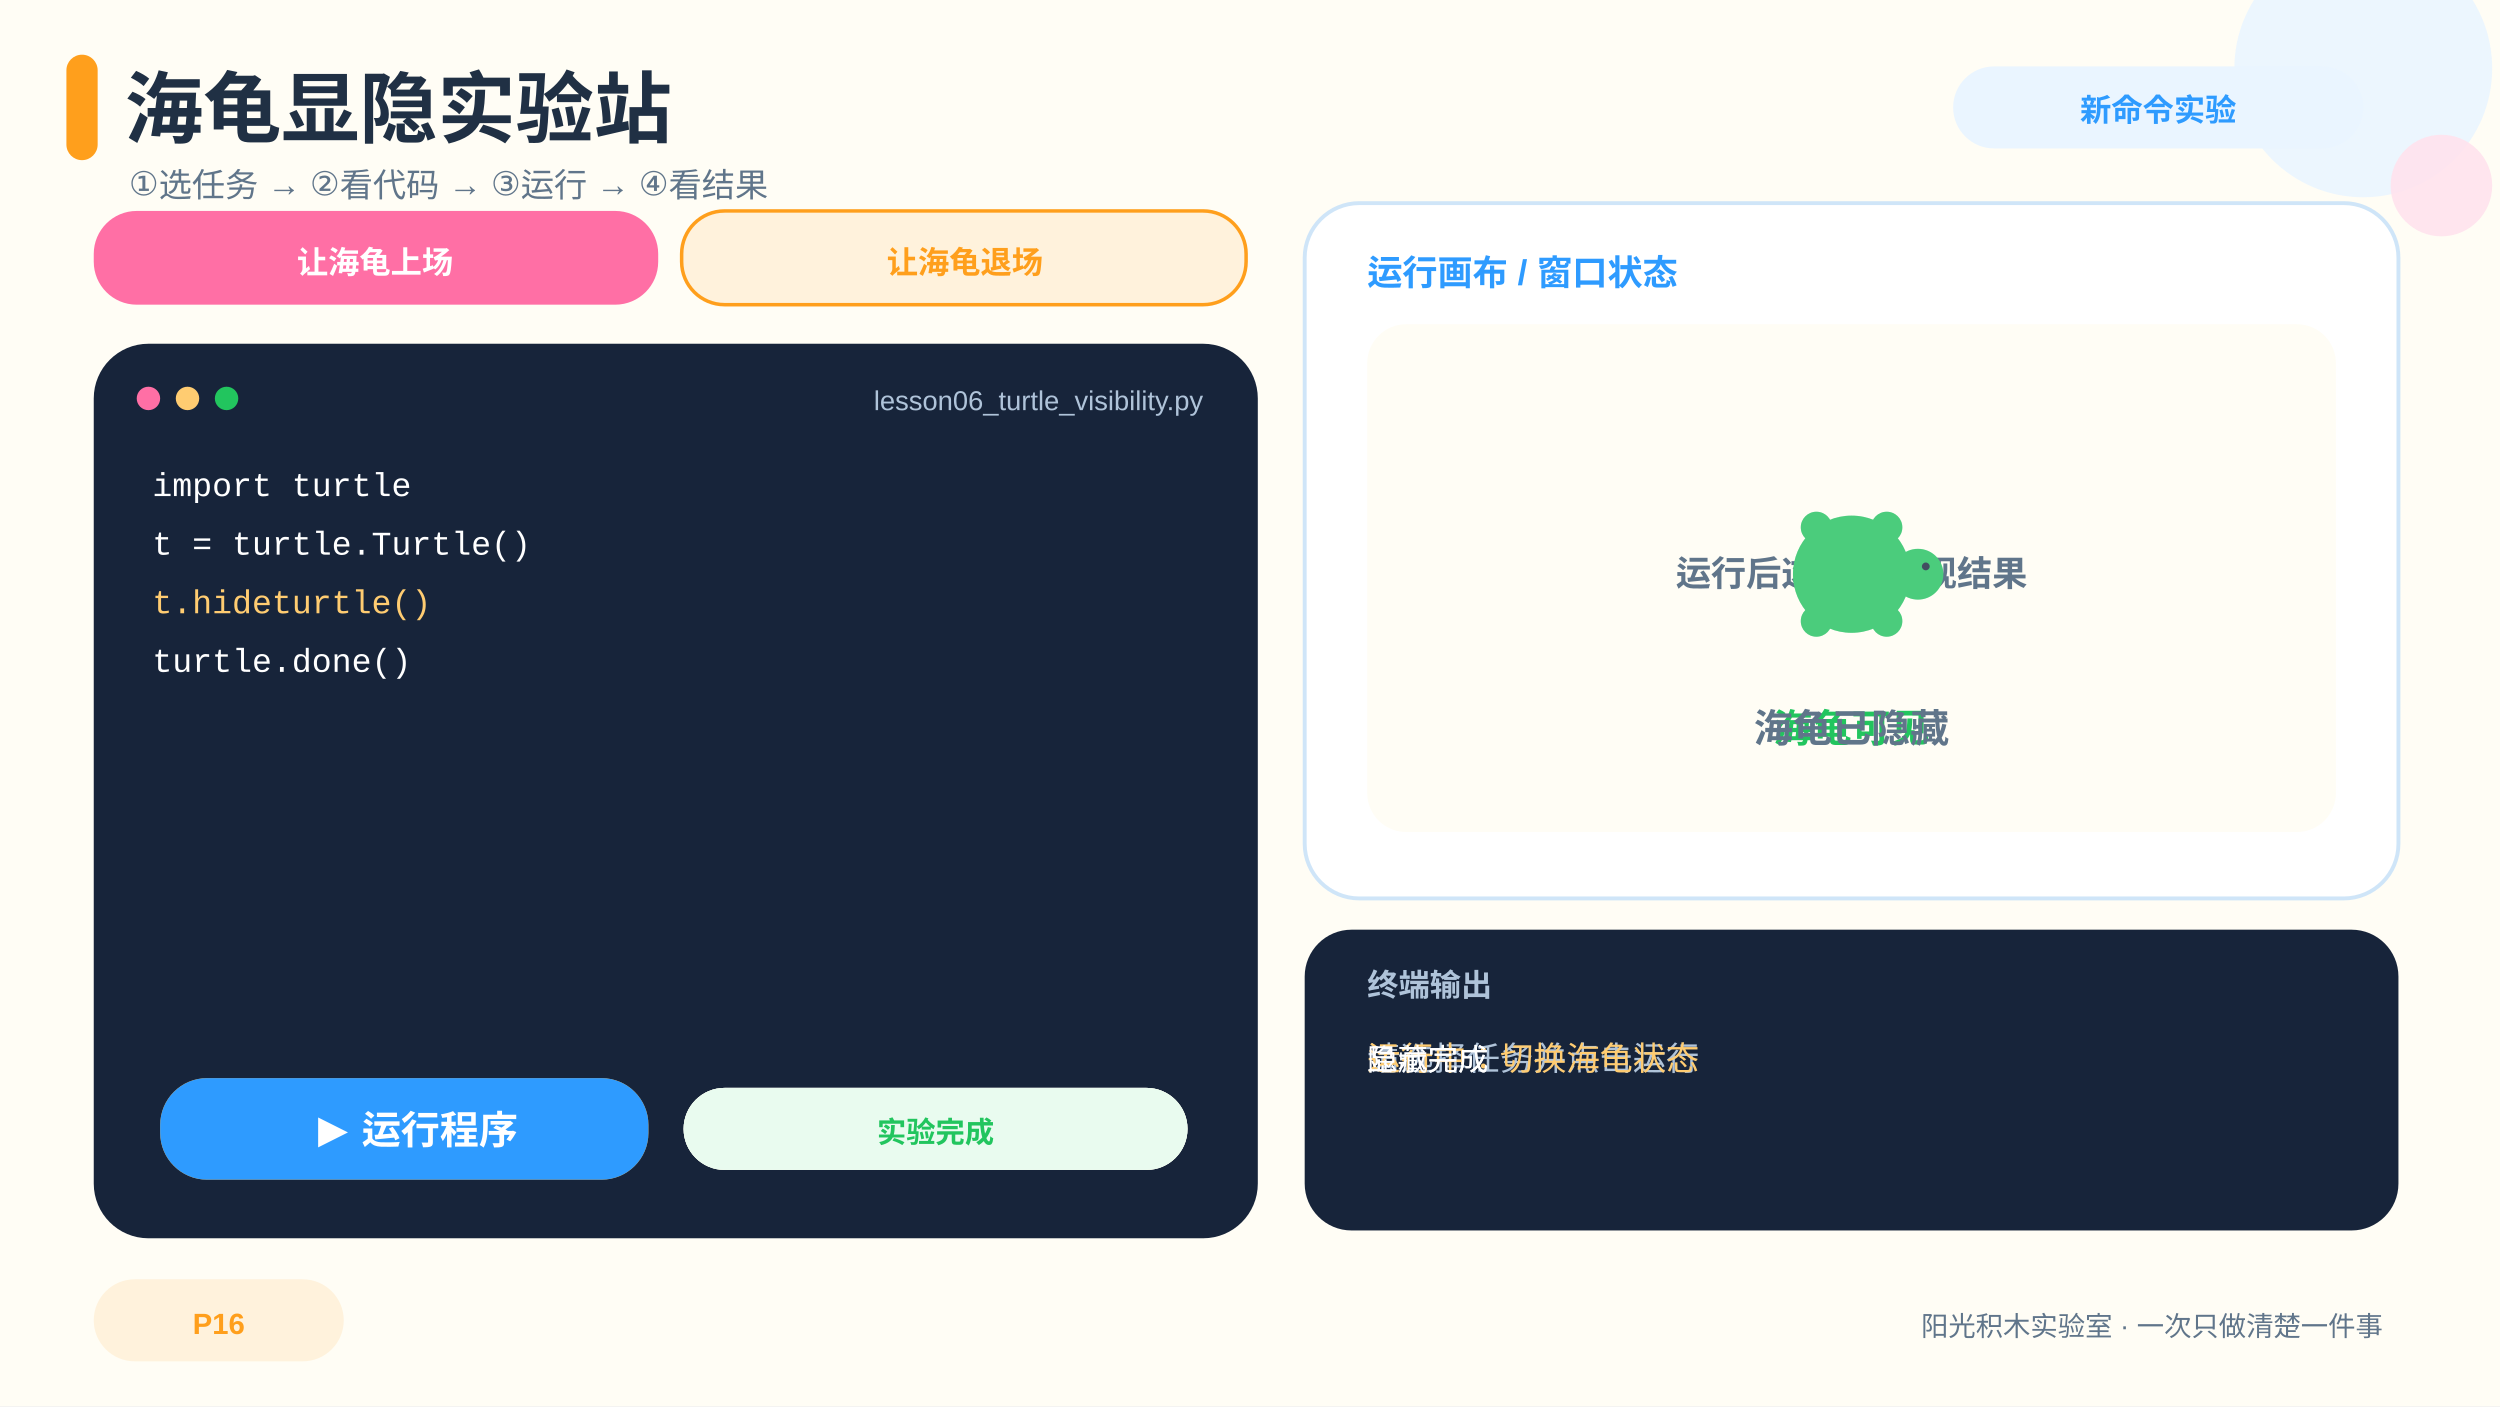
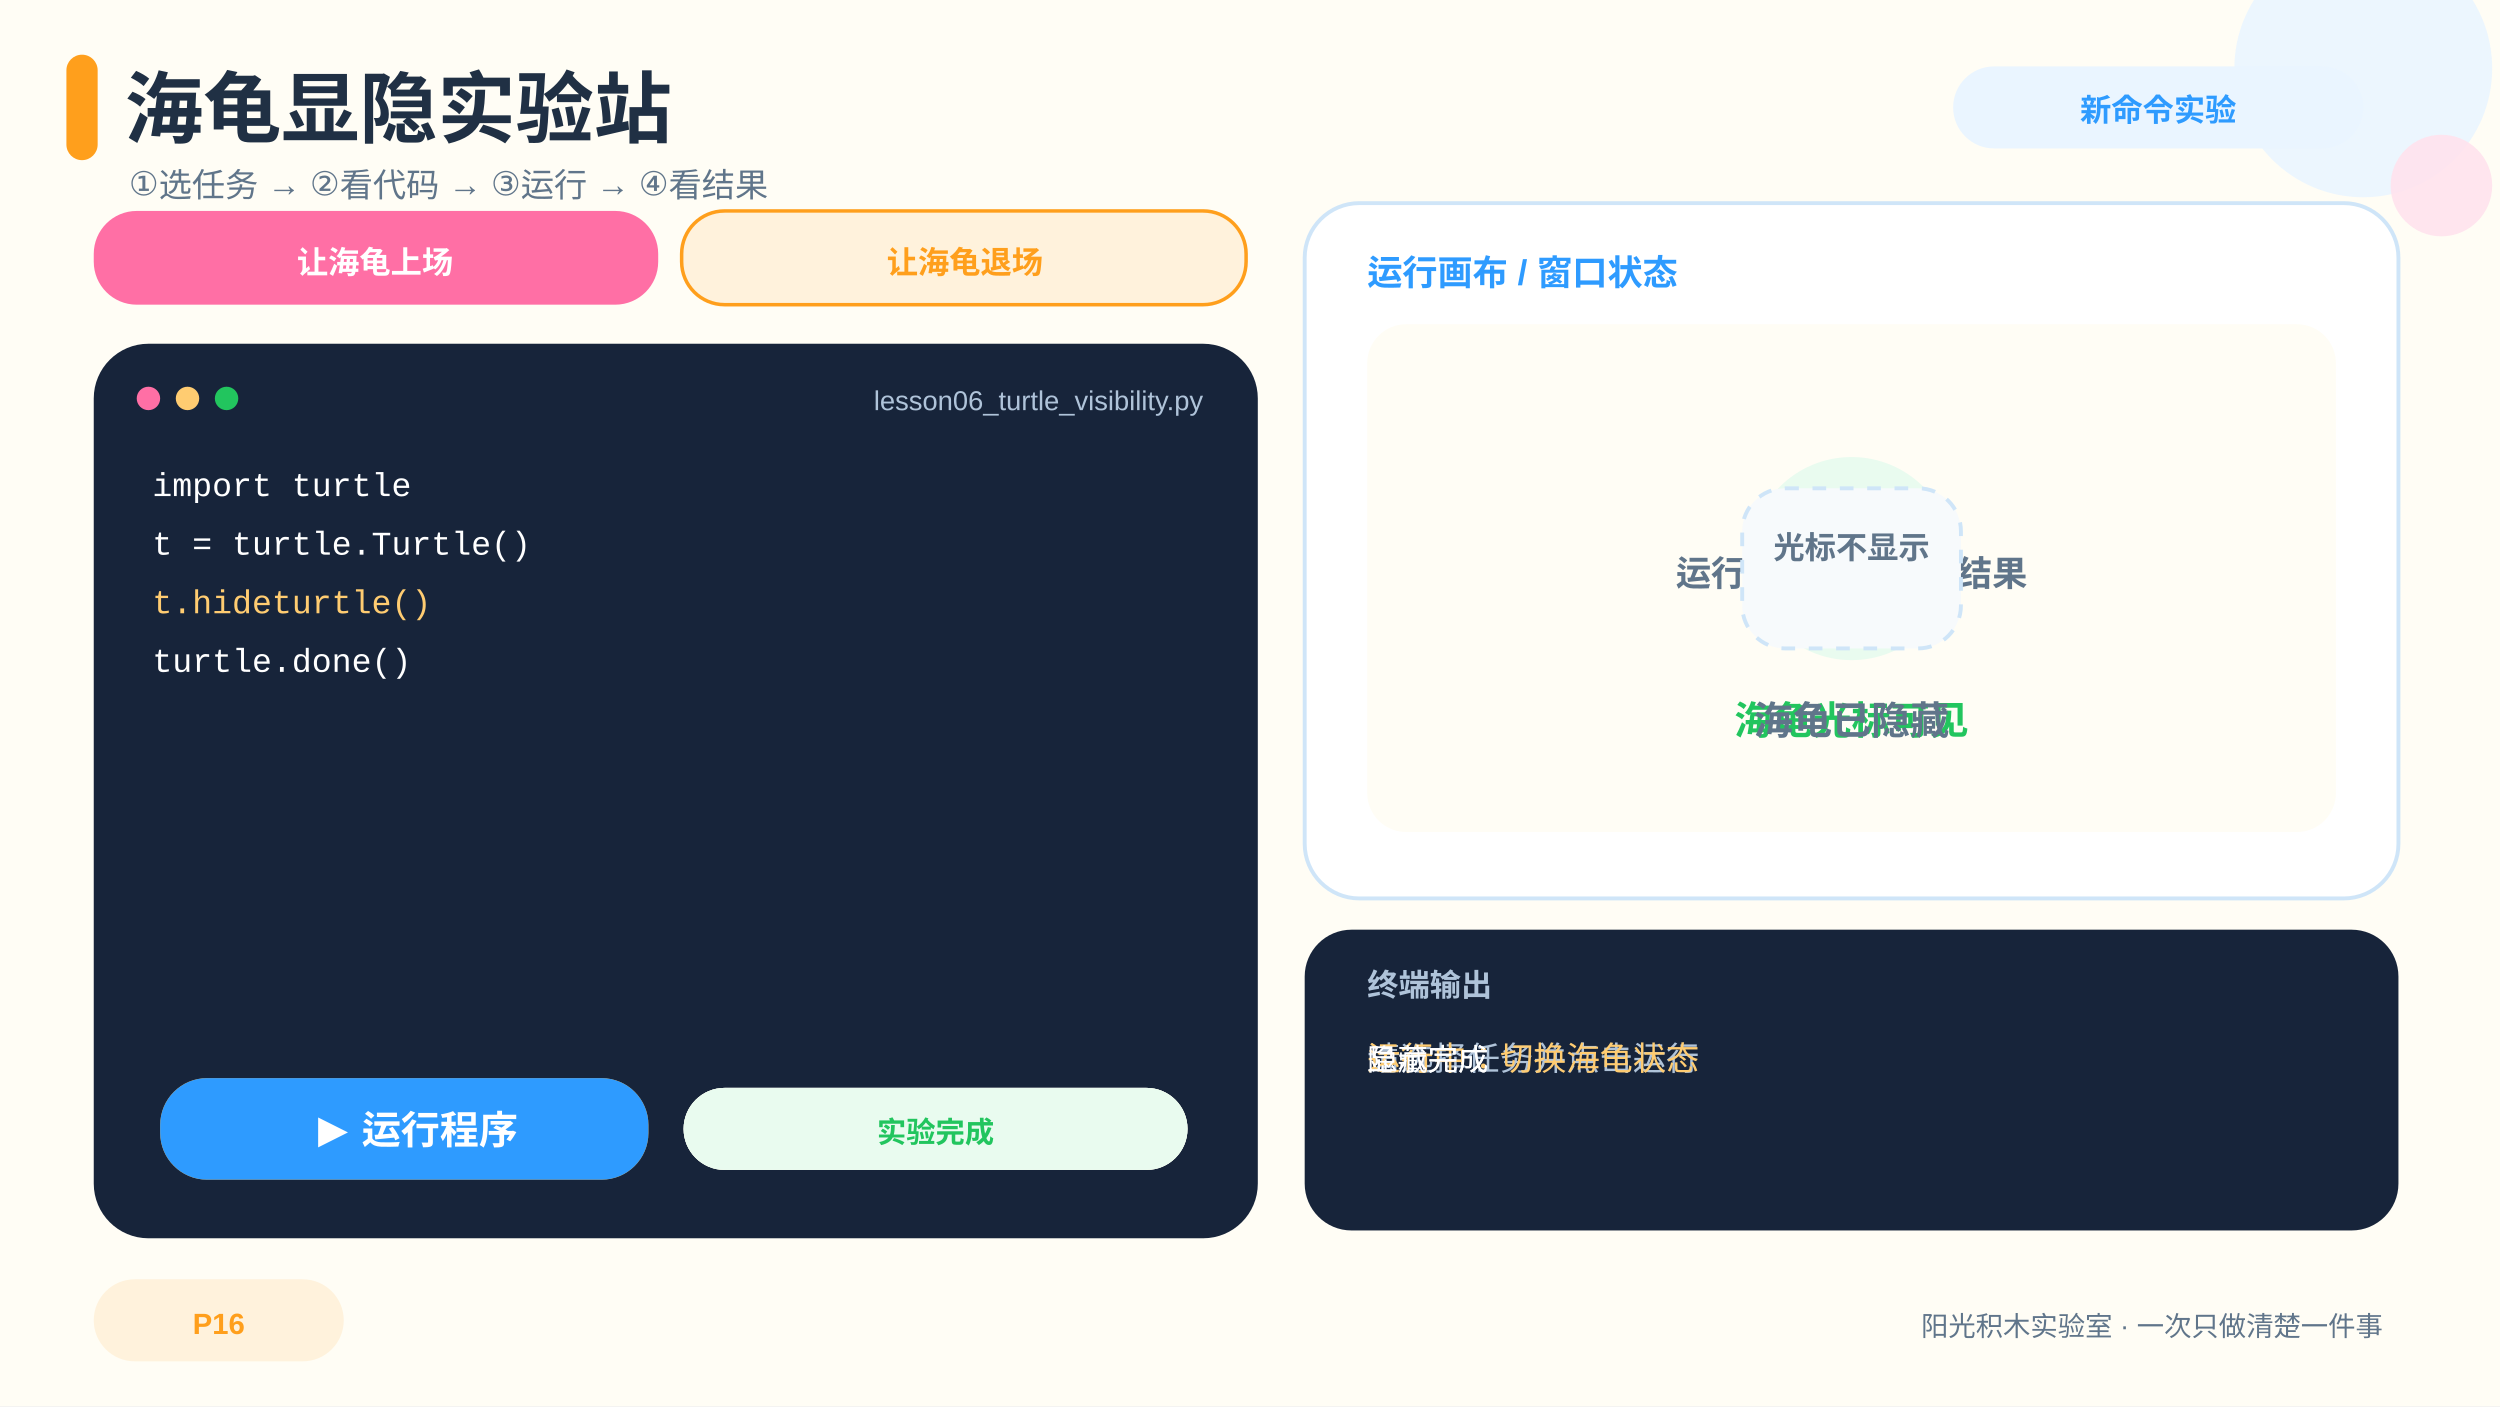
<svg xmlns="http://www.w3.org/2000/svg" viewBox="0 0 1280 720" data-pptx-page-role="content" font-family="Microsoft YaHei, Arial, sans-serif">
  <rect x="0" y="0" width="1280" height="720" rx="0" fill="#FFFDF5" id="page-bg" />
  <circle cx="1210" cy="35" r="66" fill="#EAF5FF" opacity="0.9" />
  <circle cx="1250" cy="95" r="26" fill="#FFE2ED" opacity="0.9" />
  <rect x="34" y="28" width="16" height="54" rx="8" fill="#FF9F1C" />
  <text x="64" y="70" font-family="YouYuan, Microsoft YaHei, sans-serif" font-size="40" font-weight="700" fill="#203044" text-anchor="start">海龟显隐实验站</text>
  <text x="66" y="100" font-family="Microsoft YaHei, Arial, sans-serif" font-size="17" font-weight="400" fill="#60758A" text-anchor="start">①选任务 → ②看代码 → ③运行 → ④看结果</text>
  <rect x="1000" y="34" width="210" height="42" rx="21" fill="#EAF5FF" />
-   <text x="1105.0" y="62" font-family="Microsoft YaHei, Arial, sans-serif" font-size="16" font-weight="700" fill="#2E9BFF" text-anchor="middle">新命令实验</text>
+   <text x="1105" y="62" font-family="Microsoft YaHei, Arial, sans-serif" font-size="16" font-weight="700" fill="#2E9BFF" text-anchor="middle">新命令实验</text>
  <rect x="48" y="655" width="128" height="42" rx="21" fill="#FFF2DC" />
-   <text x="112.0" y="683" font-family="Microsoft YaHei, Arial, sans-serif" font-size="15" font-weight="700" fill="#FF9F1C" text-anchor="middle">P16</text>
+   <text x="112" y="683" font-family="Microsoft YaHei, Arial, sans-serif" font-size="15" font-weight="700" fill="#FF9F1C" text-anchor="middle">P16</text>
  <g id="task-t1-button" data-pptx-bounds="48 108 289 48">
    <rect x="48" y="108" width="289" height="48" rx="22" fill="#FF6FA5" />
    <text x="192" y="140" font-family="Microsoft YaHei, Arial, sans-serif" font-size="16" font-weight="700" fill="#FFFFFF" text-anchor="middle">让海龟上场</text>
  </g>
  <g id="task-t1-hit" data-pptx-role="decoration" data-pptx-bounds="0 0 1280 720">
    <rect x="48" y="108" width="289" height="48" rx="20" fill="#FFFFFF" opacity="0.001" />
  </g>
  <g id="task-t2-button" data-pptx-bounds="349 108 289 48">
    <rect x="349" y="108" width="289" height="48" rx="22" fill="#FFF2DC" stroke="#FF9F1C" stroke-width="1.8" />
    <text x="494" y="140" font-family="Microsoft YaHei, Arial, sans-serif" font-size="16" font-weight="700" fill="#FF9F1C" text-anchor="middle">让海龟退场</text>
  </g>
  <g id="task-t2-hit" data-pptx-role="decoration" data-pptx-bounds="0 0 1280 720">
    <rect x="349" y="108" width="289" height="48" rx="20" fill="#FFFFFF" opacity="0.001" />
  </g>
  <rect x="48" y="176" width="596" height="458" rx="28" fill="#17243A" id="editor-shell" />
  <circle cx="76" cy="204" r="6" fill="#FF6FA5" />
  <circle cx="96" cy="204" r="6" fill="#FFCC71" />
  <circle cx="116" cy="204" r="6" fill="#22C55E" />
  <text x="616" y="210" font-family="Microsoft YaHei, Arial, sans-serif" font-size="14" font-weight="400" fill="#AFC3D9" text-anchor="end">lesson06_turtle_visibility.py</text>
  <g id="code-t1-state" data-pptx-role="decoration" data-pptx-bounds="0 0 1280 720">
    <rect x="66" y="226" width="558" height="306" rx="14" fill="#17243A" />
    <text x="78" y="254" font-family="Consolas, Courier New, monospace" font-size="17" font-weight="400" fill="#FFFFFF" text-anchor="start">import turtle</text>
    <text x="78" y="284" font-family="Consolas, Courier New, monospace" font-size="17" font-weight="400" fill="#FFFFFF" text-anchor="start">t = turtle.Turtle()</text>
    <text x="78" y="314" font-family="Consolas, Courier New, monospace" font-size="17" font-weight="400" fill="#FFCC71" text-anchor="start">t.showturtle()</text>
    <text x="78" y="344" font-family="Consolas, Courier New, monospace" font-size="17" font-weight="400" fill="#FFFFFF" text-anchor="start">turtle.done()</text>
  </g>
  <g id="code-t2-state" data-pptx-role="decoration" data-pptx-bounds="0 0 1280 720">
    <rect x="66" y="226" width="558" height="306" rx="14" fill="#17243A" />
    <text x="78" y="254" font-family="Consolas, Courier New, monospace" font-size="17" font-weight="400" fill="#FFFFFF" text-anchor="start">import turtle</text>
    <text x="78" y="284" font-family="Consolas, Courier New, monospace" font-size="17" font-weight="400" fill="#FFFFFF" text-anchor="start">t = turtle.Turtle()</text>
    <text x="78" y="314" font-family="Consolas, Courier New, monospace" font-size="17" font-weight="400" fill="#FFCC71" text-anchor="start">t.hideturtle()</text>
    <text x="78" y="344" font-family="Consolas, Courier New, monospace" font-size="17" font-weight="400" fill="#FFFFFF" text-anchor="start">turtle.done()</text>
  </g>
  <g id="run-t1-button" data-pptx-role="decoration" data-pptx-bounds="0 0 1280 720">
    <rect x="82" y="552" width="250" height="52" rx="24" fill="#FF9F1C" />
    <text x="214" y="585" font-family="Microsoft YaHei, Arial, sans-serif" font-size="20" font-weight="700" fill="#FFFFFF" text-anchor="middle">▶ 运行程序</text>
  </g>
  <g id="run-t2-button" data-pptx-role="decoration" data-pptx-bounds="0 0 1280 720">
    <rect x="82" y="552" width="250" height="52" rx="24" fill="#2E9BFF" />
    <text x="214" y="585" font-family="Microsoft YaHei, Arial, sans-serif" font-size="20" font-weight="700" fill="#FFFFFF" text-anchor="middle">▶ 运行程序</text>
  </g>
  <g id="status-guide" data-pptx-role="decoration" data-pptx-bounds="0 0 1280 720">
    <rect x="350" y="557" width="258" height="42" rx="21" fill="#EAF5FF" />
-     <text x="479.0" y="585" font-family="Microsoft YaHei, Arial, sans-serif" font-size="15" font-weight="700" fill="#2E9BFF" text-anchor="middle">已选任务，等待运行</text>
+     <text x="479" y="585" font-family="Microsoft YaHei, Arial, sans-serif" font-size="15" font-weight="700" fill="#2E9BFF" text-anchor="middle">已选任务，等待运行</text>
  </g>
  <g id="status-running" data-pptx-role="decoration" data-pptx-bounds="0 0 1280 720">
    <rect x="350" y="557" width="258" height="42" rx="21" fill="#FFF2DC" />
-     <text x="479.0" y="585" font-family="Microsoft YaHei, Arial, sans-serif" font-size="15" font-weight="700" fill="#FF9F1C" text-anchor="middle">运行中：切换海龟状态</text>
+     <text x="479" y="585" font-family="Microsoft YaHei, Arial, sans-serif" font-size="15" font-weight="700" fill="#FF9F1C" text-anchor="middle">运行中：切换海龟状态</text>
  </g>
  <g id="status-done" data-pptx-role="decoration" data-pptx-bounds="0 0 1280 720">
    <rect x="350" y="557" width="258" height="42" rx="21" fill="#E9FBEF" />
-     <text x="479.0" y="585" font-family="Microsoft YaHei, Arial, sans-serif" font-size="15" font-weight="700" fill="#22C55E" text-anchor="middle">实验完成</text>
+     <text x="479" y="585" font-family="Microsoft YaHei, Arial, sans-serif" font-size="15" font-weight="700" fill="#22C55E" text-anchor="middle">实验完成</text>
  </g>
  <rect x="668" y="104" width="560" height="356" rx="28" fill="#FFFFFF" stroke="#CFE5F8" stroke-width="2" id="canvas-shell" />
  <text x="700" y="146" font-family="Microsoft YaHei, Arial, sans-serif" font-size="18" font-weight="700" fill="#2E9BFF" text-anchor="start">运行画布 / 窗口状态</text>
  <rect x="700" y="166" width="496" height="260" rx="20" fill="#FFFDF5" id="canvas-inner" />
  <g id="canvas-guide" data-pptx-role="decoration" data-pptx-bounds="0 0 1280 720">
    <text x="948" y="300" font-family="Microsoft YaHei, Arial, sans-serif" font-size="18" font-weight="700" fill="#60758A" text-anchor="middle">运行后这里才出现结果</text>
  </g>
-   <g id="preview-t1" data-pptx-role="decoration" data-pptx-bounds="0 0 1280 720">
-     <g opacity="1">
-       <circle cx="948" cy="294" r="30" fill="#22C55E" />
-       <circle cx="982" cy="294" r="13" fill="#22C55E" />
-       <circle cx="930" cy="270" r="8" fill="#22C55E" />
-       <circle cx="966" cy="270" r="8" fill="#22C55E" />
-       <circle cx="930" cy="318" r="8" fill="#22C55E" />
-       <circle cx="966" cy="318" r="8" fill="#22C55E" />
-       <circle cx="986" cy="290" r="2" fill="#17243A" />
-     </g>
-     <text x="948" y="380" font-family="Microsoft YaHei, Arial, sans-serif" font-size="20" font-weight="700" fill="#22C55E" text-anchor="middle">海龟可见</text>
+   <g id="preview-t1" data-pptx-role="decoration" data-pptx-bounds="886 244 124 148">
+     <circle cx="948" cy="286" r="52" fill="#E9FBEF" />
+     <polygon points="948,252 982,311 914,311" fill="#22C55E" stroke="#168A43" stroke-width="3" stroke-linejoin="round" />
+     <text x="948" y="376" font-family="Microsoft YaHei, Arial, sans-serif" font-size="20" font-weight="700" fill="#22C55E" text-anchor="middle">海龟光标可见</text>
  </g>
-   <g id="preview-t2" data-pptx-role="decoration" data-pptx-bounds="0 0 1280 720">
-     <g opacity="0.22">
-       <circle cx="948" cy="294" r="30" fill="#D9E3EA" />
-       <circle cx="982" cy="294" r="13" fill="#D9E3EA" />
-       <circle cx="930" cy="270" r="8" fill="#D9E3EA" />
-       <circle cx="966" cy="270" r="8" fill="#D9E3EA" />
-       <circle cx="930" cy="318" r="8" fill="#D9E3EA" />
-       <circle cx="966" cy="318" r="8" fill="#D9E3EA" />
-     </g>
-     <text x="948" y="380" font-family="Microsoft YaHei, Arial, sans-serif" font-size="20" font-weight="700" fill="#60758A" text-anchor="middle">海龟已隐藏</text>
+   <g id="preview-t2" data-pptx-role="decoration" data-pptx-bounds="862 250 172 142">
+     <rect x="892" y="250" width="112" height="82" rx="22" fill="#F7FAFC" stroke="#CFE5F8" stroke-width="2" stroke-dasharray="7 7" />
+     <text x="948" y="286" font-family="Microsoft YaHei, Arial, sans-serif" font-size="16" font-weight="700" fill="#60758A" text-anchor="middle">光标不显示</text>
+     <text x="948" y="376" font-family="Microsoft YaHei, Arial, sans-serif" font-size="20" font-weight="700" fill="#60758A" text-anchor="middle">海龟已隐藏</text>
  </g>
  <rect x="668" y="476" width="560" height="154" rx="24" fill="#17243A" id="terminal-shell" />
  <text x="700" y="510" font-family="Microsoft YaHei, Arial, sans-serif" font-size="16" font-weight="700" fill="#AFC3D9" text-anchor="start">终端输出</text>
  <g id="terminal-guide" data-pptx-role="decoration" data-pptx-bounds="0 0 1280 720">
    <text x="700" y="548" font-family="Consolas, Courier New, monospace" font-size="17" font-weight="400" fill="#AFC3D9" text-anchor="start">请选择任务并点击运行</text>
  </g>
  <g id="terminal-running" data-pptx-role="decoration" data-pptx-bounds="0 0 1280 720">
    <text x="700" y="548" font-family="Consolas, Courier New, monospace" font-size="17" font-weight="400" fill="#FFCC71" text-anchor="start">运行中：切换海龟状态</text>
  </g>
  <g id="term-t1-l01" data-pptx-role="decoration" data-pptx-bounds="0 0 1280 720">
    <text x="700" y="548" font-family="Consolas, Courier New, monospace" font-size="15.5" font-weight="400" fill="#FFFFFF" text-anchor="start">显示完成</text>
  </g>
  <g id="term-t2-l01" data-pptx-role="decoration" data-pptx-bounds="0 0 1280 720">
    <text x="700" y="548" font-family="Consolas, Courier New, monospace" font-size="15.5" font-weight="400" fill="#FFFFFF" text-anchor="start">隐藏完成</text>
  </g>
  <text x="1220" y="684" font-family="Microsoft YaHei, Arial, sans-serif" font-size="14" font-weight="400" fill="#60758A" text-anchor="end">阳光积木实验室 · 一次只做清楚一件事</text>
  <g id="run-t1-hit" data-pptx-role="decoration" data-pptx-bounds="0 0 1280 720">
    <rect x="82" y="552" width="250" height="52" rx="20" fill="#FFFFFF" opacity="0.001" />
  </g>
  <g id="run-t2-hit" data-pptx-role="decoration" data-pptx-bounds="0 0 1280 720">
    <rect x="82" y="552" width="250" height="52" rx="20" fill="#FFFFFF" opacity="0.001" />
  </g>
</svg>
